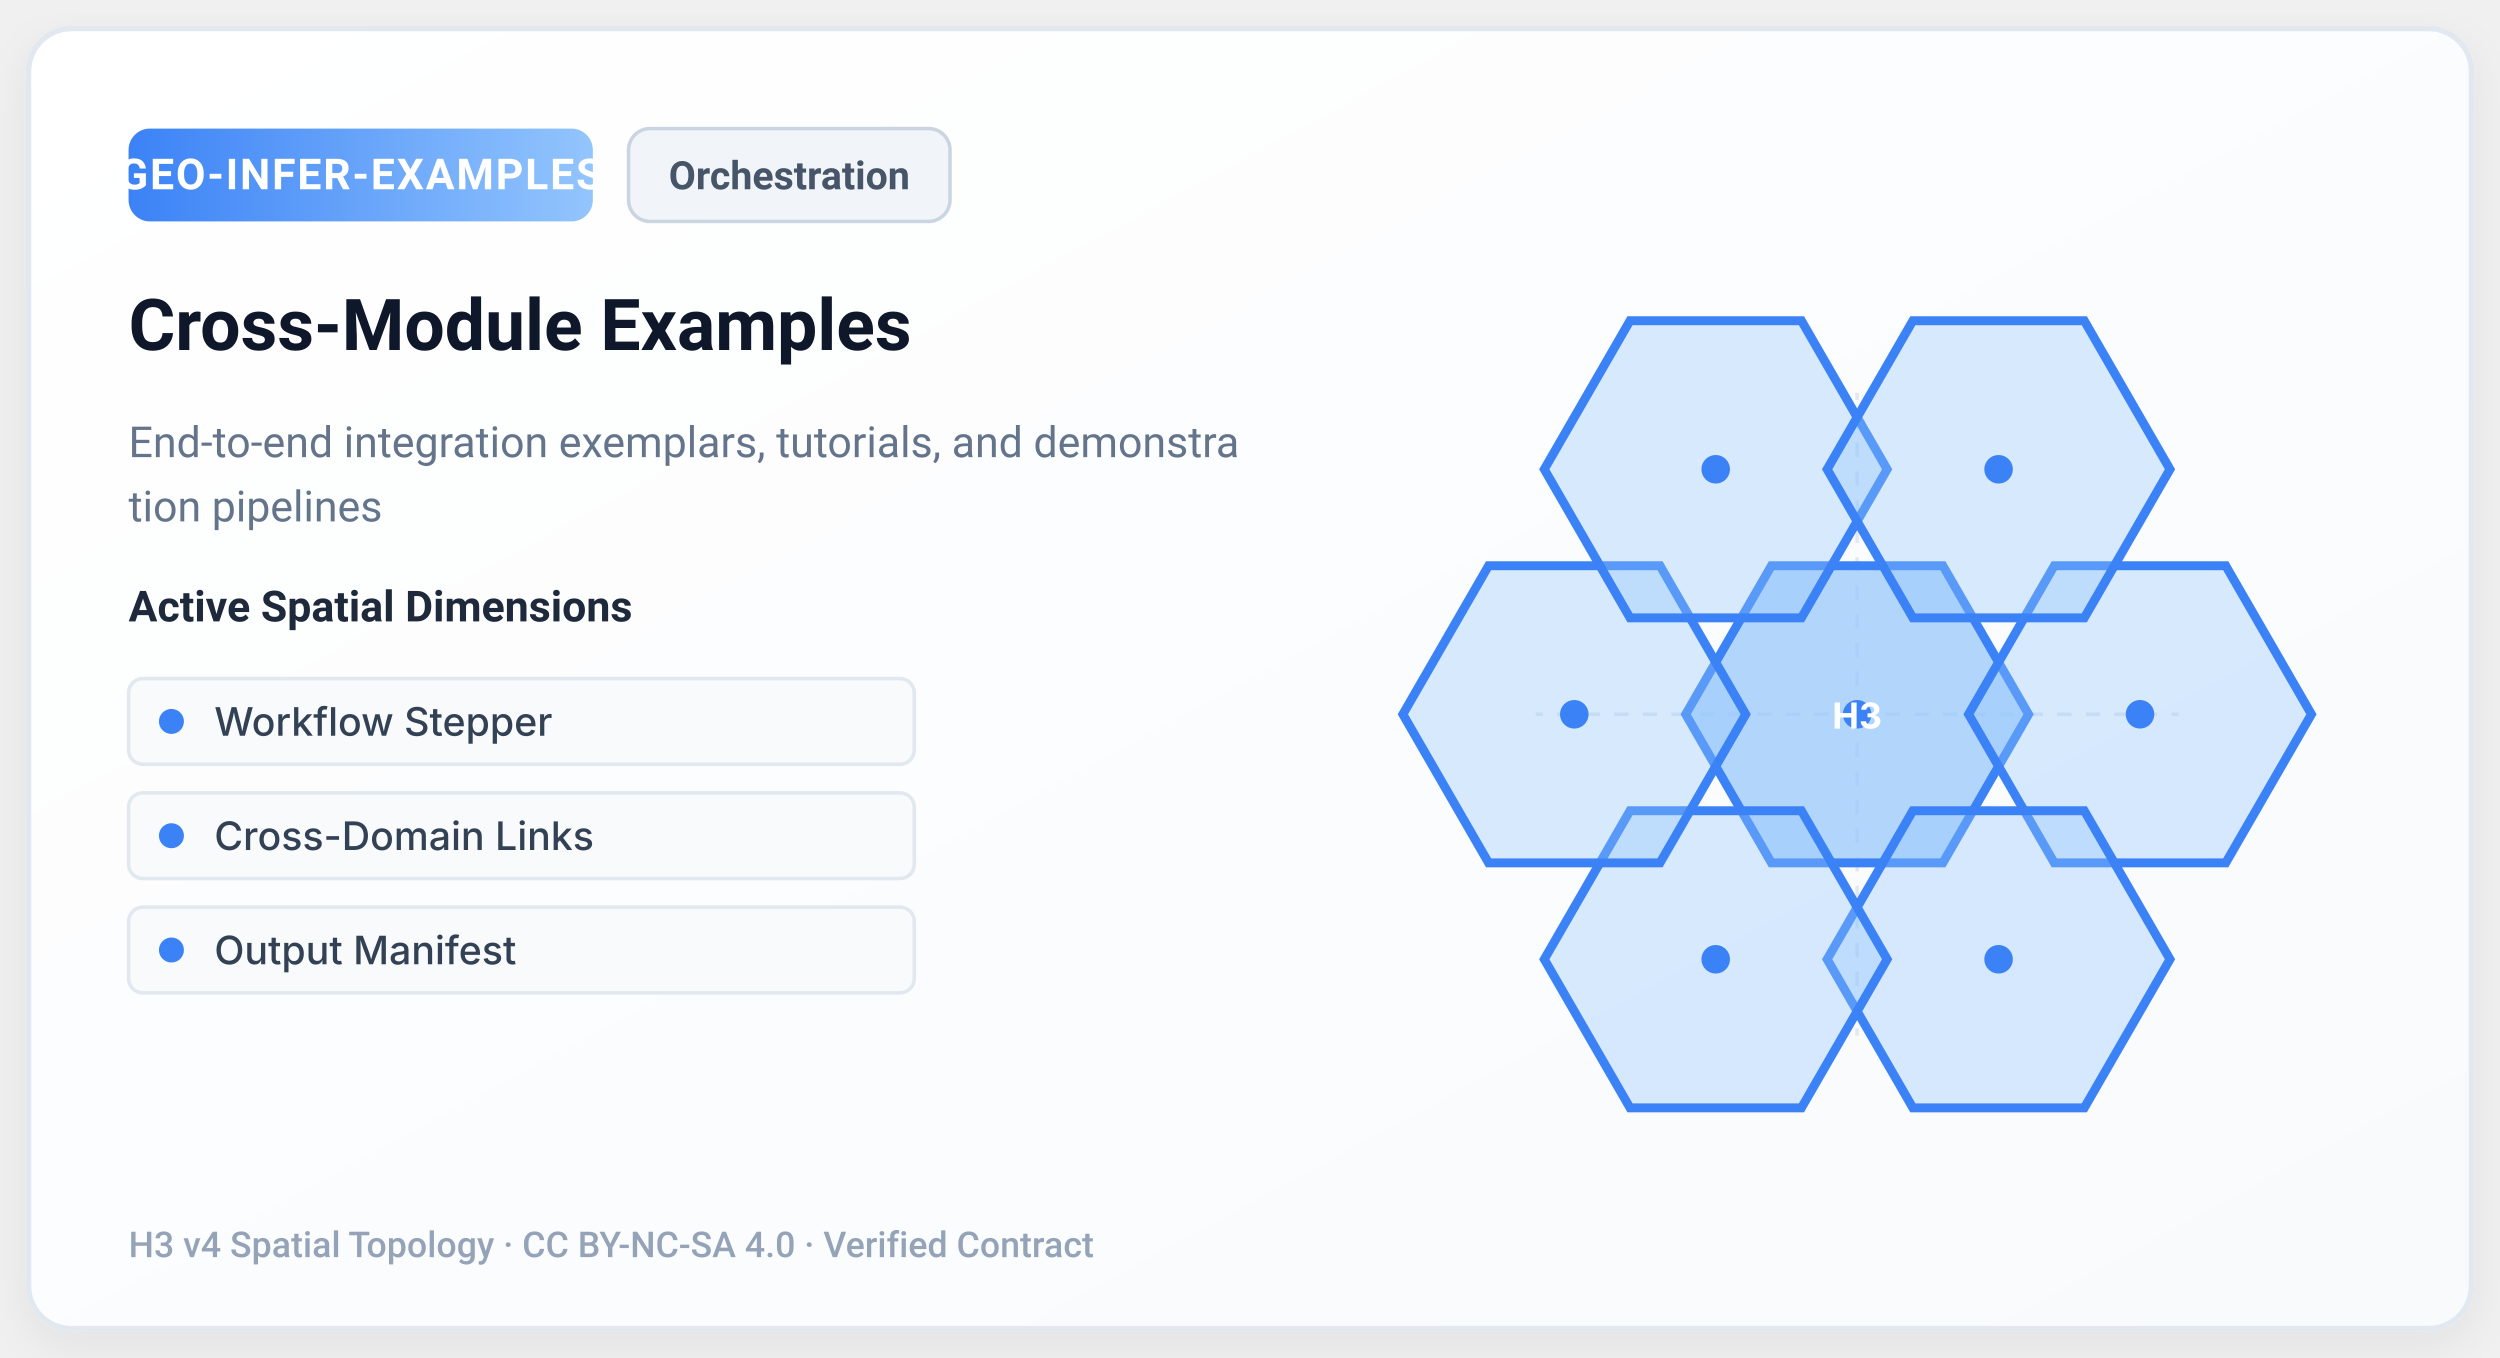
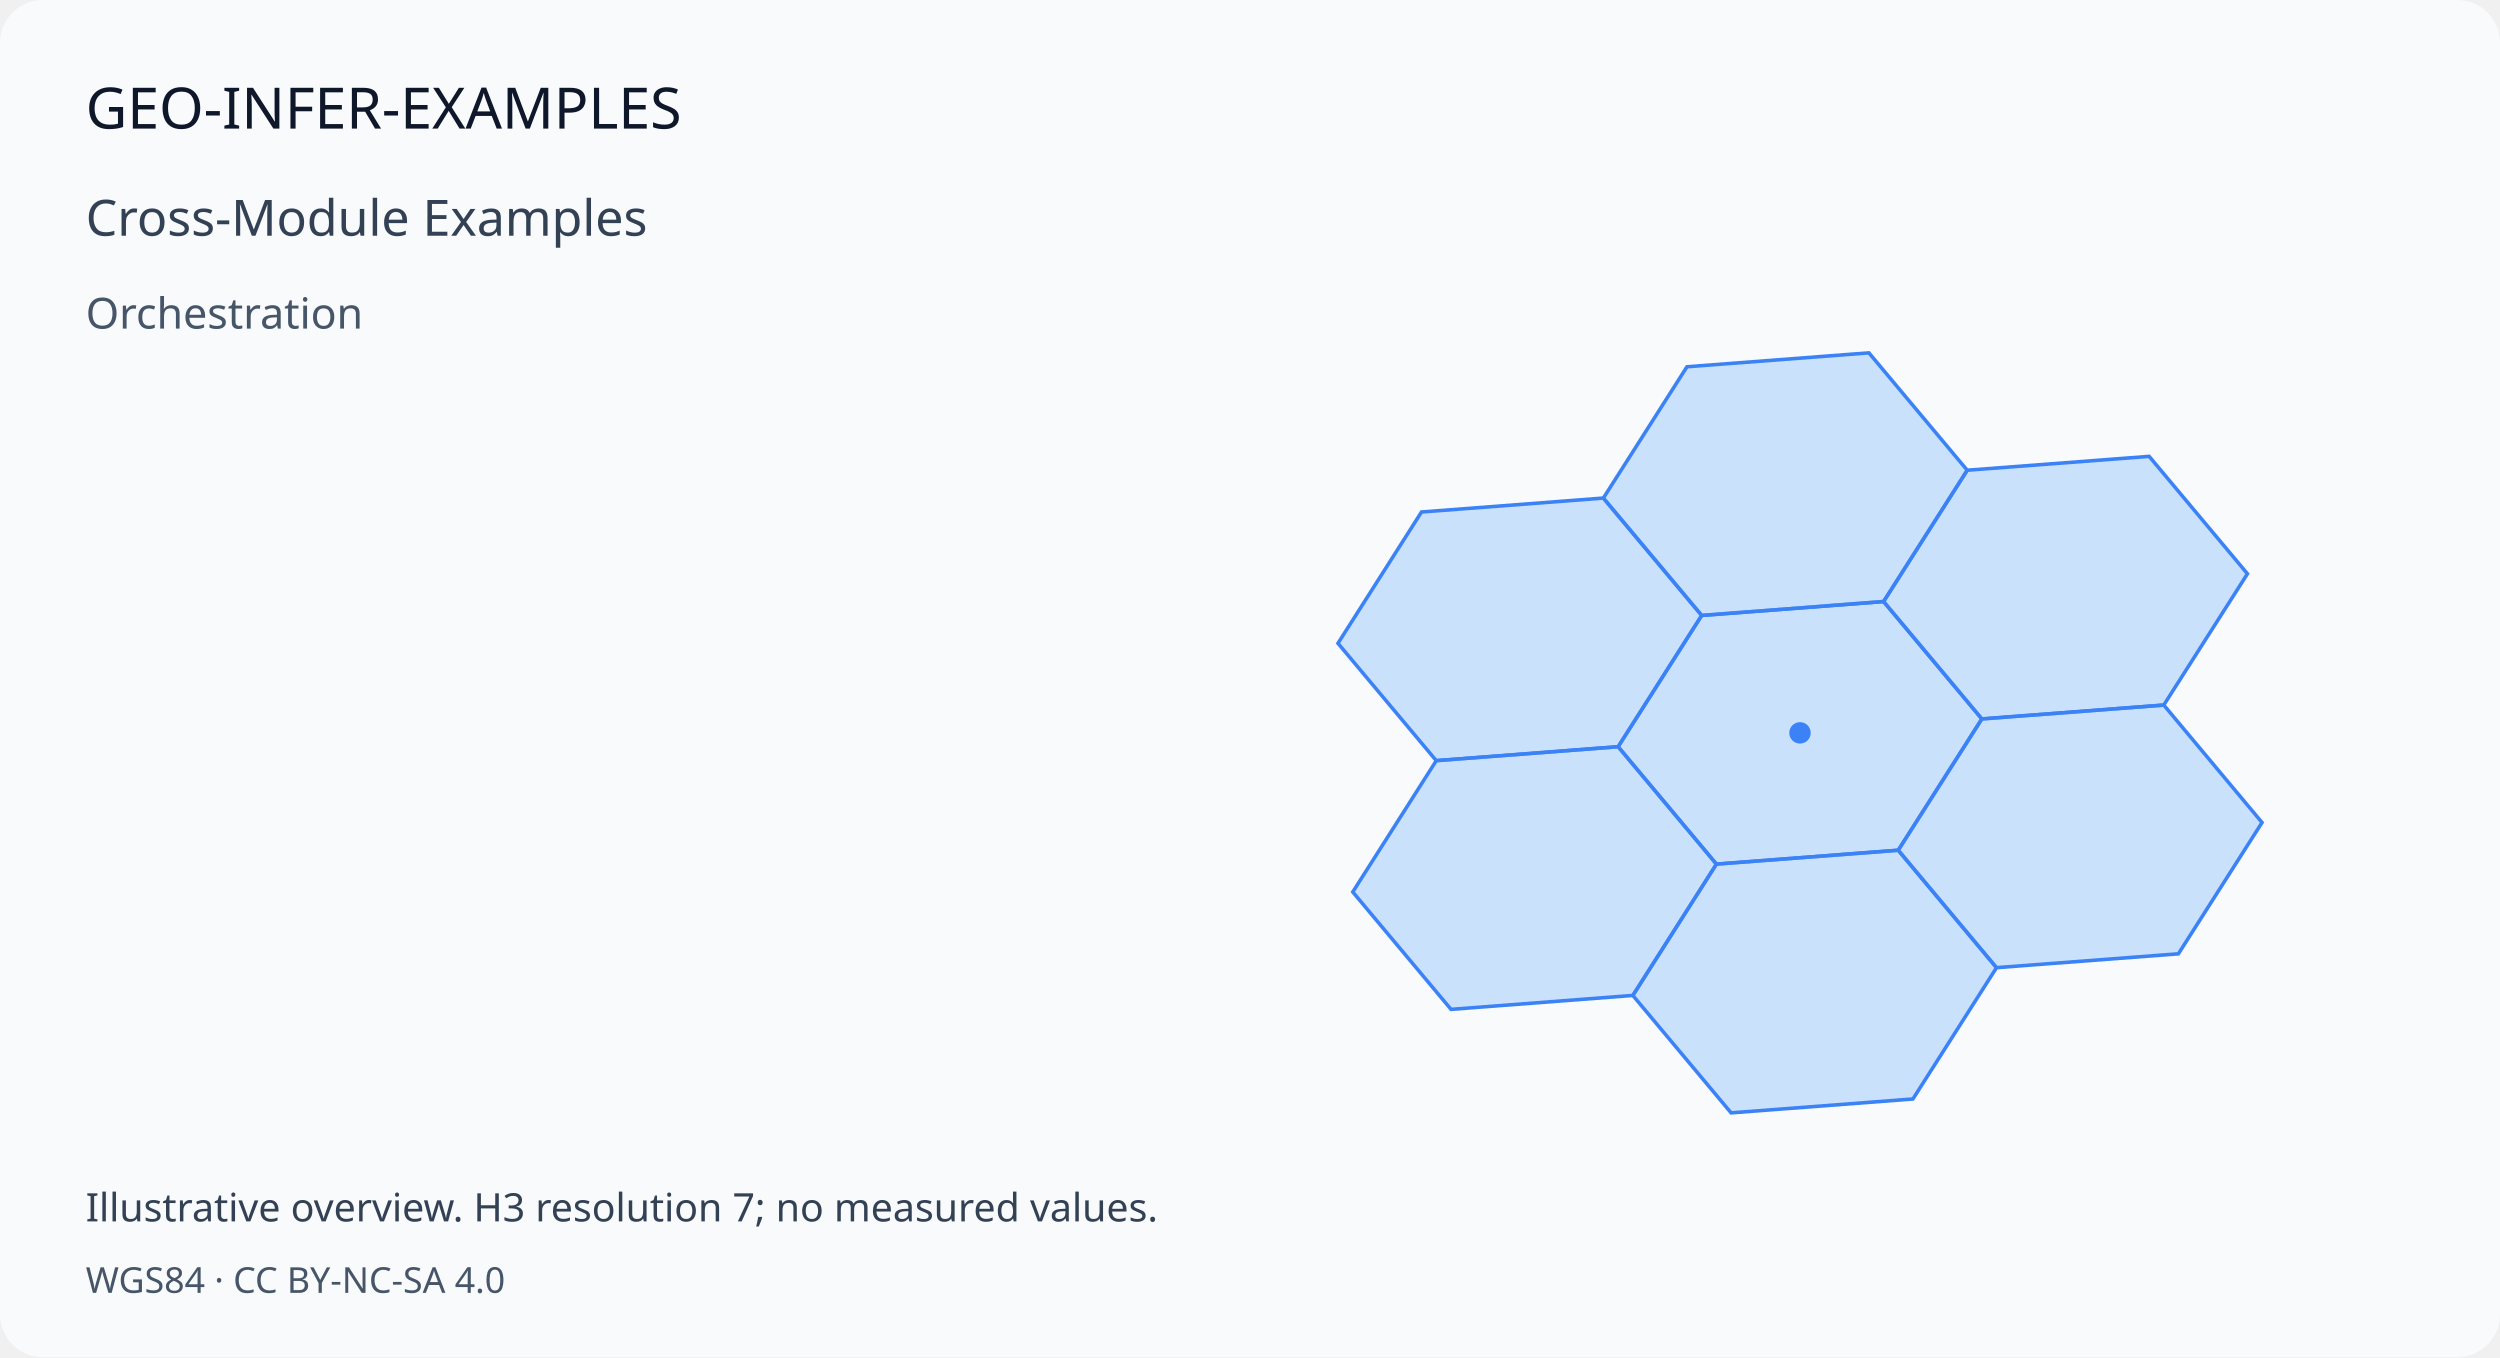
- <svg xmlns="http://www.w3.org/2000/svg" viewBox="0 0 700 380" width="700" height="380">
-   <defs>
-     <linearGradient id="bg-grad-EXAMPLES" x1="0%" y1="0%" x2="100%" y2="100%">
-       <stop offset="0%" stop-color="#ffffff" />
-       <stop offset="100%" stop-color="#f8fafc" />
-     </linearGradient>
-     <linearGradient id="badge-grad-EXAMPLES" x1="0%" y1="0%" x2="100%" y2="0%">
-       <stop offset="0%" stop-color="#3b82f6" />
-       <stop offset="100%" stop-color="#93c5fd" />
-     </linearGradient>
-     <filter id="shadow-EXAMPLES" x="-5%" y="-5%" width="110%" height="110%">
-       <feDropShadow dx="0" dy="4" stdDeviation="6" flood-opacity="0.06" />
-     </filter>
-   </defs>
-   <rect x="8" y="8" width="684" height="364" rx="12" fill="url(#bg-grad-EXAMPLES)" stroke="#e2e8f0" stroke-width="1.5" filter="url(#shadow-EXAMPLES)" />
-   <g transform="translate(0, 0)">
-     <rect x="36" y="36" width="130" height="26" rx="6" fill="url(#badge-grad-EXAMPLES)" />
-     <text x="101" y="53" text-anchor="middle" fill="#ffffff" font-family="-apple-system, BlinkMacSystemFont, Segoe UI, Roboto, sans-serif" font-size="12" font-weight="700" letter-spacing="0.5">GEO-INFER-EXAMPLES</text>
-     <rect x="176" y="36" width="90" height="26" rx="6" fill="#f1f5f9" stroke="#cbd5e1" stroke-width="1" />
-     <text x="221" y="53" text-anchor="middle" fill="#475569" font-family="-apple-system, BlinkMacSystemFont, Segoe UI, Roboto, sans-serif" font-size="11" font-weight="600">Orchestration</text>
-     <text x="36" y="98" fill="#0f172a" font-family="-apple-system, BlinkMacSystemFont, Segoe UI, Roboto, sans-serif" font-size="20" font-weight="700">Cross-Module Examples</text>
-     <text x="36" y="128" fill="#64748b" font-family="-apple-system, BlinkMacSystemFont, Segoe UI, Roboto, sans-serif" font-size="12" font-weight="400">
-       <tspan x="36" dy="0">End-to-end integration exemplars, tutorials, and demonstra</tspan>
-       <tspan x="36" dy="18">tion pipelines</tspan>
-     </text>
-     <text x="36" y="174" fill="#1e293b" font-family="-apple-system, BlinkMacSystemFont, Segoe UI, Roboto, sans-serif" font-size="12" font-weight="600">Active Spatial Dimensions</text>
-     <rect x="36" y="190" width="220" height="24" rx="4" fill="#f8fafc" stroke="#e2e8f0" stroke-width="1" />
-     <circle cx="48" cy="202" r="3.5" fill="#3b82f6" />
-     <text x="60" y="206" fill="#334155" font-family="-apple-system, sans-serif" font-size="11" font-weight="500">Workflow Stepper</text>
-     <rect x="36" y="222" width="220" height="24" rx="4" fill="#f8fafc" stroke="#e2e8f0" stroke-width="1" />
-     <circle cx="48" cy="234" r="3.5" fill="#3b82f6" />
-     <text x="60" y="238" fill="#334155" font-family="-apple-system, sans-serif" font-size="11" font-weight="500">Cross-Domain Links</text>
-     <rect x="36" y="254" width="220" height="24" rx="4" fill="#f8fafc" stroke="#e2e8f0" stroke-width="1" />
-     <circle cx="48" cy="266" r="3.5" fill="#3b82f6" />
-     <text x="60" y="270" fill="#334155" font-family="-apple-system, sans-serif" font-size="11" font-weight="500">Output Manifest</text>
-     <text x="36" y="352" fill="#94a3b8" font-family="-apple-system, BlinkMacSystemFont, Segoe UI, Roboto, sans-serif" font-size="10" font-weight="500">H3 v4 Spatial Topology · CC BY-NC-SA 4.0 · Verified Contract</text>
-   </g>
-   <g>
-     <line x1="520" y1="200" x2="430" y2="200" stroke="#e2e8f0" stroke-width="1" stroke-dasharray="4,4" />
-     <line x1="520" y1="200" x2="610" y2="200" stroke="#e2e8f0" stroke-width="1" stroke-dasharray="4,4" />
-     <line x1="520" y1="200" x2="520" y2="110" stroke="#e2e8f0" stroke-width="1" stroke-dasharray="4,4" />
-     <line x1="520" y1="200" x2="520" y2="290" stroke="#e2e8f0" stroke-width="1" stroke-dasharray="4,4" />
-     <polygon points="568.0,200.0 544.0,241.6 496.0,241.6 472.0,200.0 496.0,158.4 544.0,158.4" fill="#93c5fd" fill-opacity="0.7" stroke="#3b82f6" stroke-width="2.5" />
-     <circle cx="520.0" cy="200.0" r="4" fill="#3b82f6" />
-     <text x="520.0" y="204.0" text-anchor="middle" fill="#ffffff" font-family="-apple-system, sans-serif" font-size="10" font-weight="700">H3</text>
-     <polygon points="647.2,200.0 623.2,241.6 575.2,241.6 551.2,200.0 575.2,158.4 623.2,158.4" fill="#93c5fd" fill-opacity="0.35" stroke="#3b82f6" stroke-width="2.5" />
-     <circle cx="599.2" cy="200.0" r="4" fill="#3b82f6" />
-     <polygon points="607.6,268.6 583.6,310.2 535.6,310.2 511.6,268.6 535.6,227.0 583.6,227.0" fill="#93c5fd" fill-opacity="0.35" stroke="#3b82f6" stroke-width="2.5" />
-     <circle cx="559.6" cy="268.6" r="4" fill="#3b82f6" />
-     <polygon points="528.4,268.6 504.4,310.2 456.4,310.2 432.4,268.6 456.4,227.0 504.4,227.0" fill="#93c5fd" fill-opacity="0.35" stroke="#3b82f6" stroke-width="2.5" />
-     <circle cx="480.4" cy="268.6" r="4" fill="#3b82f6" />
-     <polygon points="488.8,200.0 464.8,241.6 416.8,241.6 392.8,200.0 416.8,158.4 464.8,158.4" fill="#93c5fd" fill-opacity="0.35" stroke="#3b82f6" stroke-width="2.5" />
-     <circle cx="440.8" cy="200.0" r="4" fill="#3b82f6" />
-     <polygon points="528.4,131.4 504.4,173.0 456.4,173.0 432.4,131.4 456.4,89.8 504.4,89.8" fill="#93c5fd" fill-opacity="0.35" stroke="#3b82f6" stroke-width="2.5" />
-     <circle cx="480.4" cy="131.4" r="4" fill="#3b82f6" />
-     <polygon points="607.6,131.4 583.6,173.0 535.6,173.0 511.6,131.4 535.6,89.8 583.6,89.8" fill="#93c5fd" fill-opacity="0.35" stroke="#3b82f6" stroke-width="2.5" />
-     <circle cx="559.6" cy="131.4" r="4" fill="#3b82f6" />
-   </g>
+ <svg xmlns="http://www.w3.org/2000/svg" role="img" aria-labelledby="title-EXAMPLES desc-EXAMPLES" viewBox="0 0 700 380" width="700" height="380">
+   <rect width="100%" height="100%" rx="12" fill="#f8fafc" />
+   <text x="24" y="36" font-family="sans-serif" font-size="16" fill="#0f172a">GEO-INFER-EXAMPLES</text>
+   <text x="24" y="66" font-family="sans-serif" font-size="14" fill="#334155">Cross-Module Examples</text>
+   <text x="24" y="92" font-family="sans-serif" font-size="12" fill="#475569">Orchestration</text>
+   <polygon data-h3="872830828ffffff" points="531.510,238.063 554.921,201.300 527.402,168.425 476.471,172.318 453.071,209.082 480.590,241.953 531.510,238.063" fill="#93c5fd" fill-opacity="0.45" stroke="#3b82f6" />
+   <polygon data-h3="872830829ffffff" points="453.071,209.082 476.471,172.318 448.946,139.456 398.020,143.360 374.630,180.124 402.155,212.983 453.071,209.082" fill="#93c5fd" fill-opacity="0.45" stroke="#3b82f6" />
+   <polygon data-h3="87283082affffff" points="605.856,197.419 629.282,160.660 601.763,127.782 550.817,131.666 527.402,168.425 554.921,201.300 605.856,197.419" fill="#93c5fd" fill-opacity="0.45" stroke="#3b82f6" />
+   <polygon data-h3="87283082bffffff" points="527.402,168.425 550.817,131.666 523.292,98.800 472.351,102.696 448.946,139.456 476.471,172.318 527.402,168.425" fill="#93c5fd" fill-opacity="0.45" stroke="#3b82f6" />
+   <polygon data-h3="87283082cffffff" points="535.617,307.714 559.023,270.946 531.510,238.063 480.590,241.953 457.194,278.721 484.707,311.600 535.617,307.714" fill="#93c5fd" fill-opacity="0.45" stroke="#3b82f6" />
+   <polygon data-h3="87283082dffffff" points="457.194,278.721 480.590,241.953 453.071,209.082 402.155,212.983 378.770,249.751 406.289,282.619 457.194,278.721" fill="#93c5fd" fill-opacity="0.45" stroke="#3b82f6" />
+   <polygon data-h3="87283082effffff" points="609.948,267.068 633.370,230.305 605.856,197.419 554.921,201.300 531.510,238.063 559.023,270.946 609.948,267.068" fill="#93c5fd" fill-opacity="0.45" stroke="#3b82f6" />
+   <circle cx="504.0" cy="205.2" r="3" fill="#3b82f6" />
+   <text x="24" y="342" font-family="sans-serif" font-size="11" fill="#334155">Illustrative overview. H3 resolution 7; no measured values.</text>
+   <text x="24" y="362" font-family="sans-serif" font-size="10" fill="#475569">WGS84 · CC BY-NC-SA 4.0</text>
</svg>
